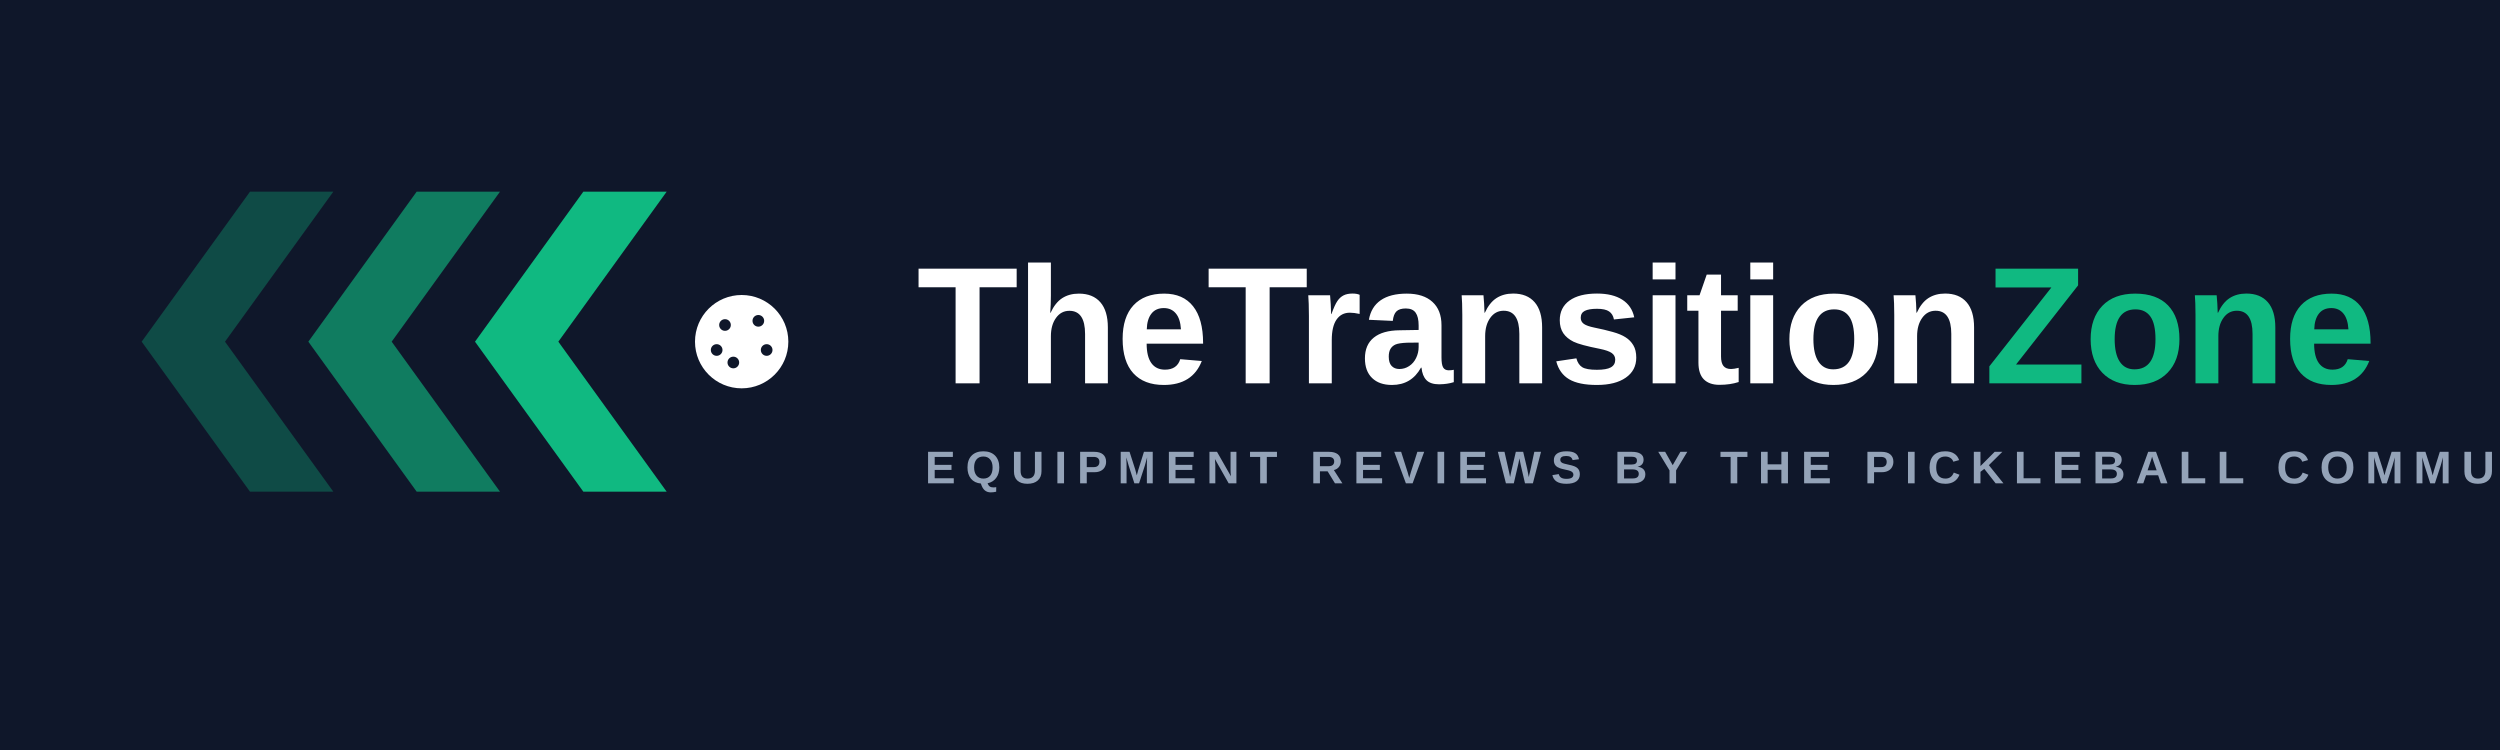
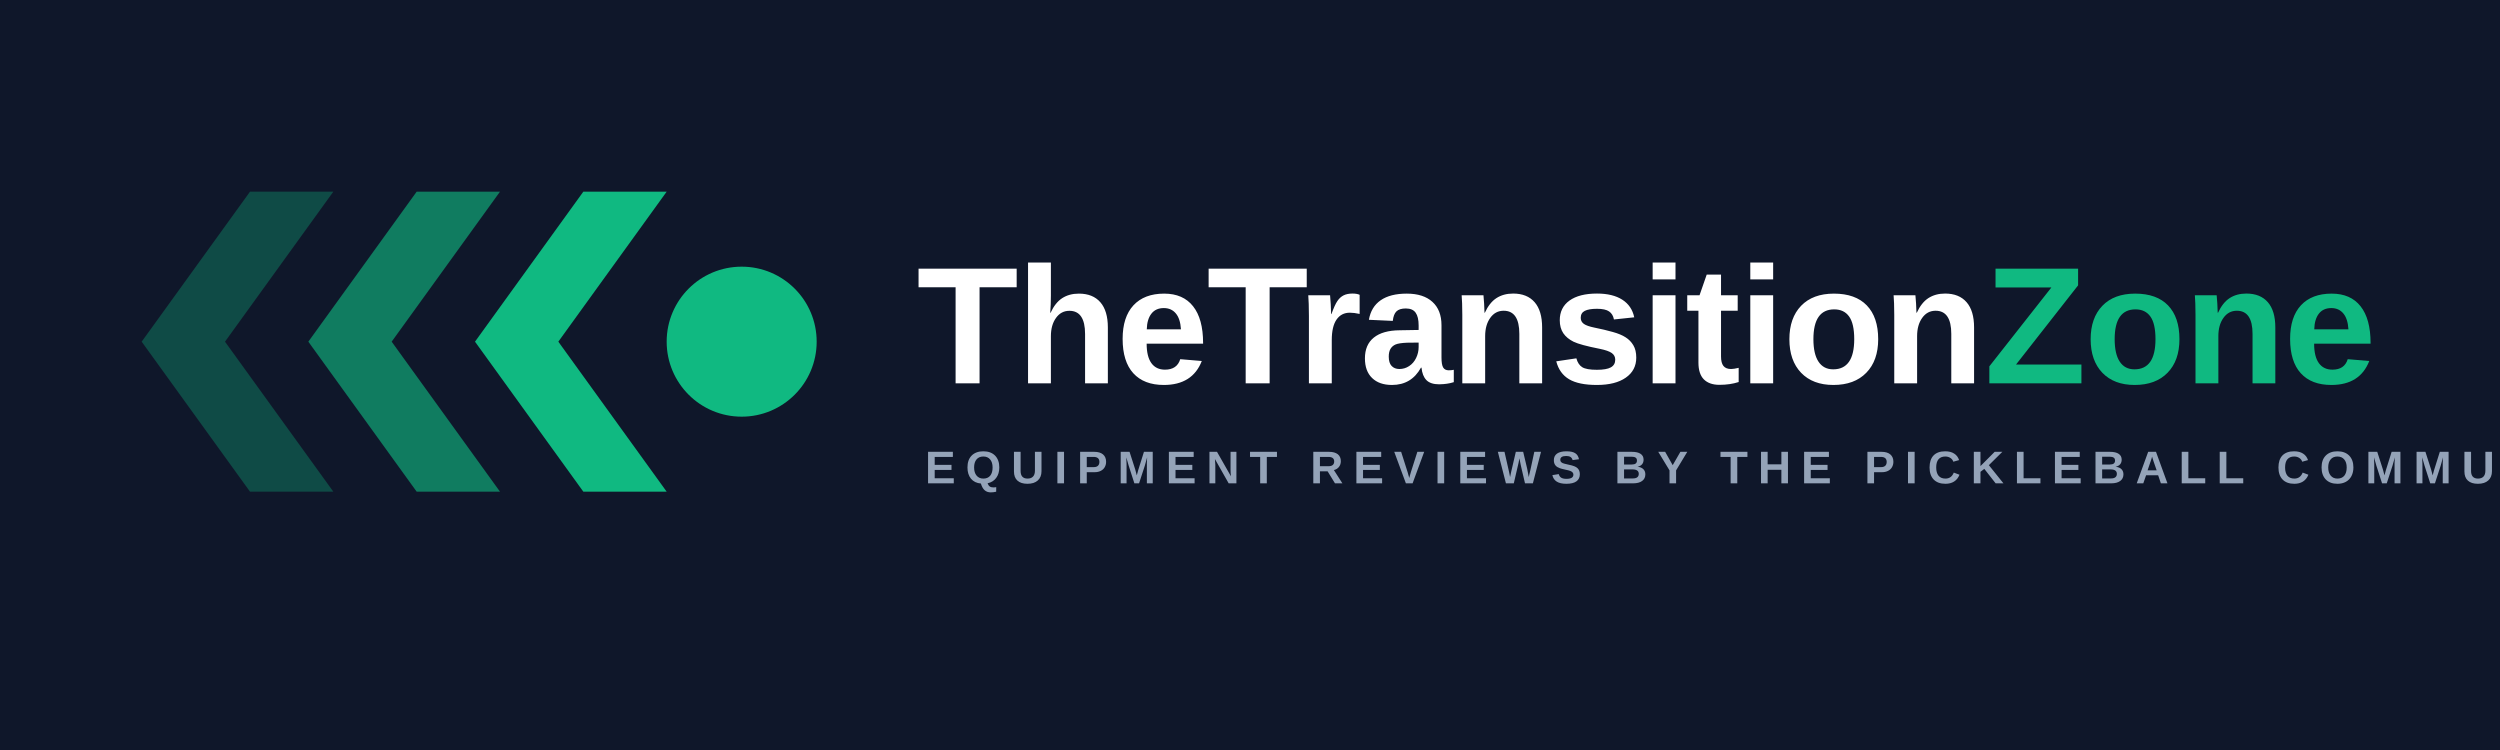
<svg xmlns="http://www.w3.org/2000/svg" viewBox="0 0 600 180" role="img" aria-label="TheTransitionZone primary lockup on dark">
  <defs>
    <style>
      .word { font: 800 40px -apple-system, "Helvetica Neue", Arial, sans-serif; fill: #FFFFFF; letter-spacing: -0.5px; }
      .word-z { fill: #10B981; }
      .tag { font: 600 11px -apple-system, "Helvetica Neue", Arial, sans-serif; fill: #94A3B8; letter-spacing: 2.4px; }
    </style>
  </defs>
  <rect width="600" height="180" fill="#0F172A" />
  <g transform="translate(34,32)">
    <path d="M0 50 L26 14 L46 14 L20 50 L46 86 L26 86 Z" fill="#10B981" opacity="0.32" />
    <path d="M40 50 L66 14 L86 14 L60 50 L86 86 L66 86 Z" fill="#10B981" opacity="0.62" />
    <path d="M80 50 L106 14 L126 14 L100 50 L126 86 L106 86 Z" fill="#10B981" />
    <g transform="translate(144,50)">
-       <circle r="12" fill="#FFFFFF" stroke="#0F172A" stroke-width="1.6" />
-       <circle cx="-4" cy="-4" r="1.4" fill="#0F172A" />
-       <circle cx="4" cy="-5" r="1.4" fill="#0F172A" />
-       <circle cx="6" cy="2" r="1.4" fill="#0F172A" />
-       <circle cx="-2" cy="5" r="1.4" fill="#0F172A" />
-       <circle cx="-6" cy="2" r="1.4" fill="#0F172A" />
+       <circle r="18" fill="#10B981" />
    </g>
  </g>
  <g transform="translate(220,0)">
    <text x="0" y="92" class="word">TheTransition<tspan class="word-z">Zone</tspan>
    </text>
    <text x="2" y="116" class="tag">EQUIPMENT REVIEWS BY THE PICKLEBALL COMMUNITY</text>
  </g>
</svg>
